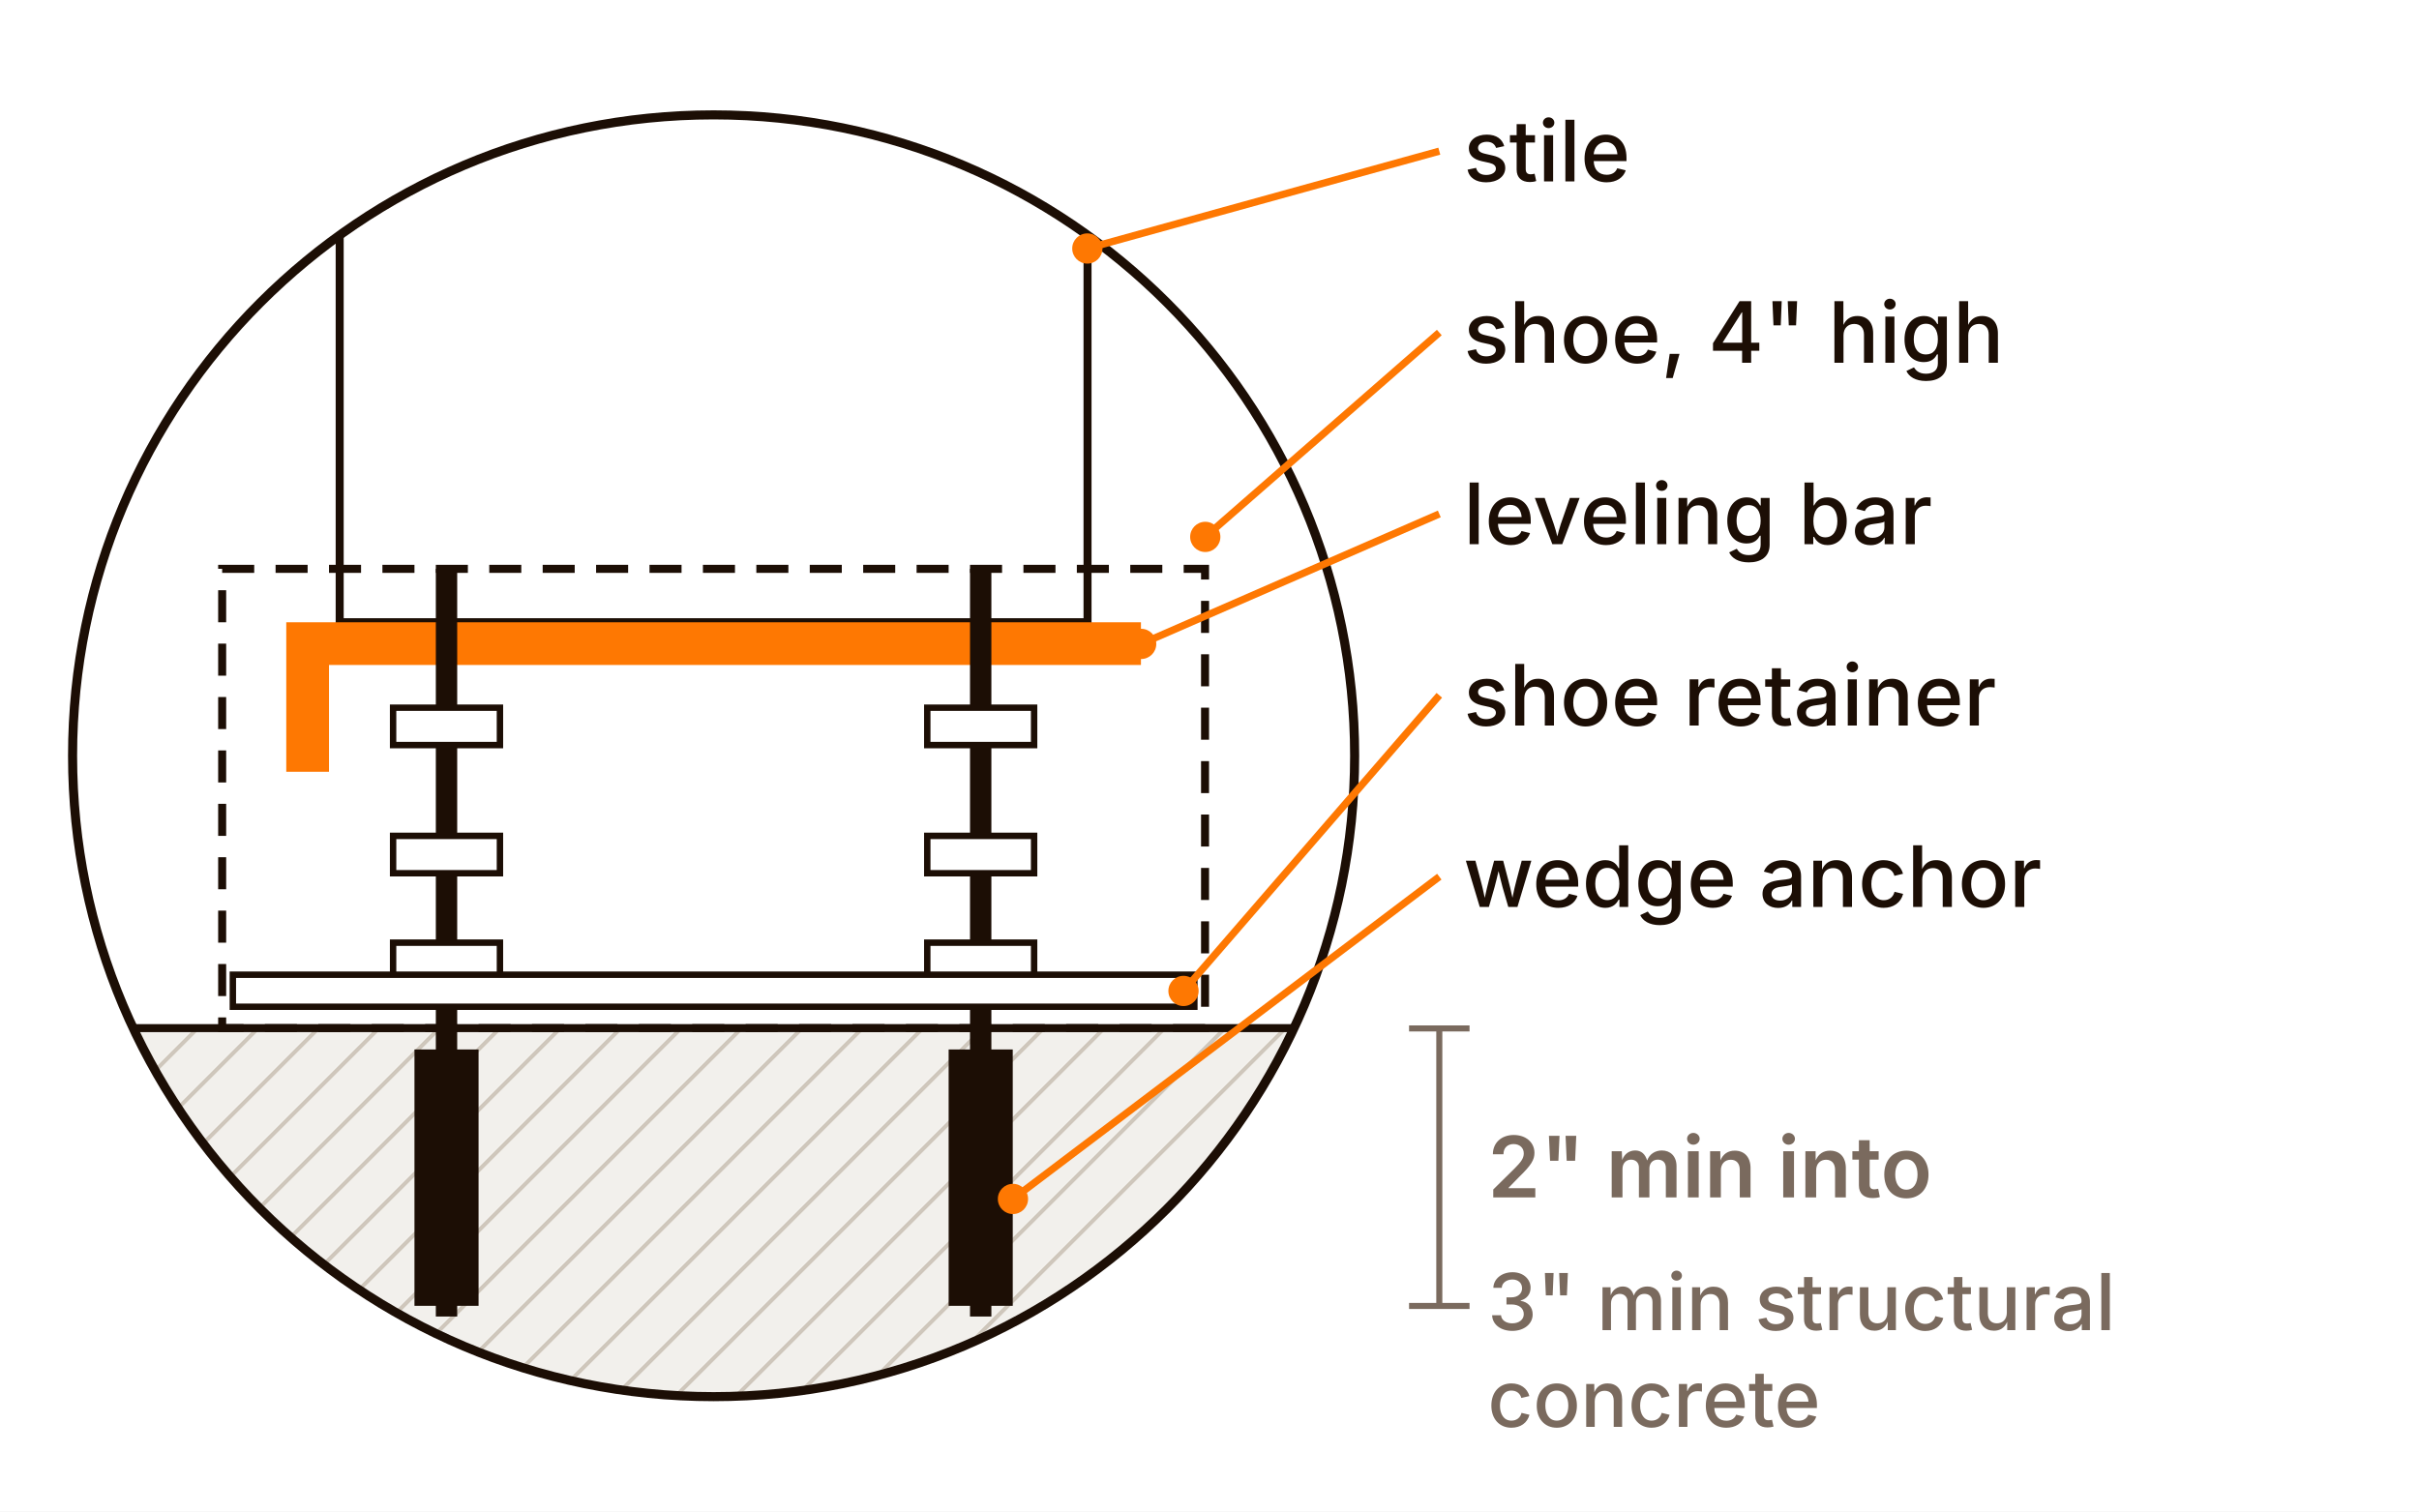
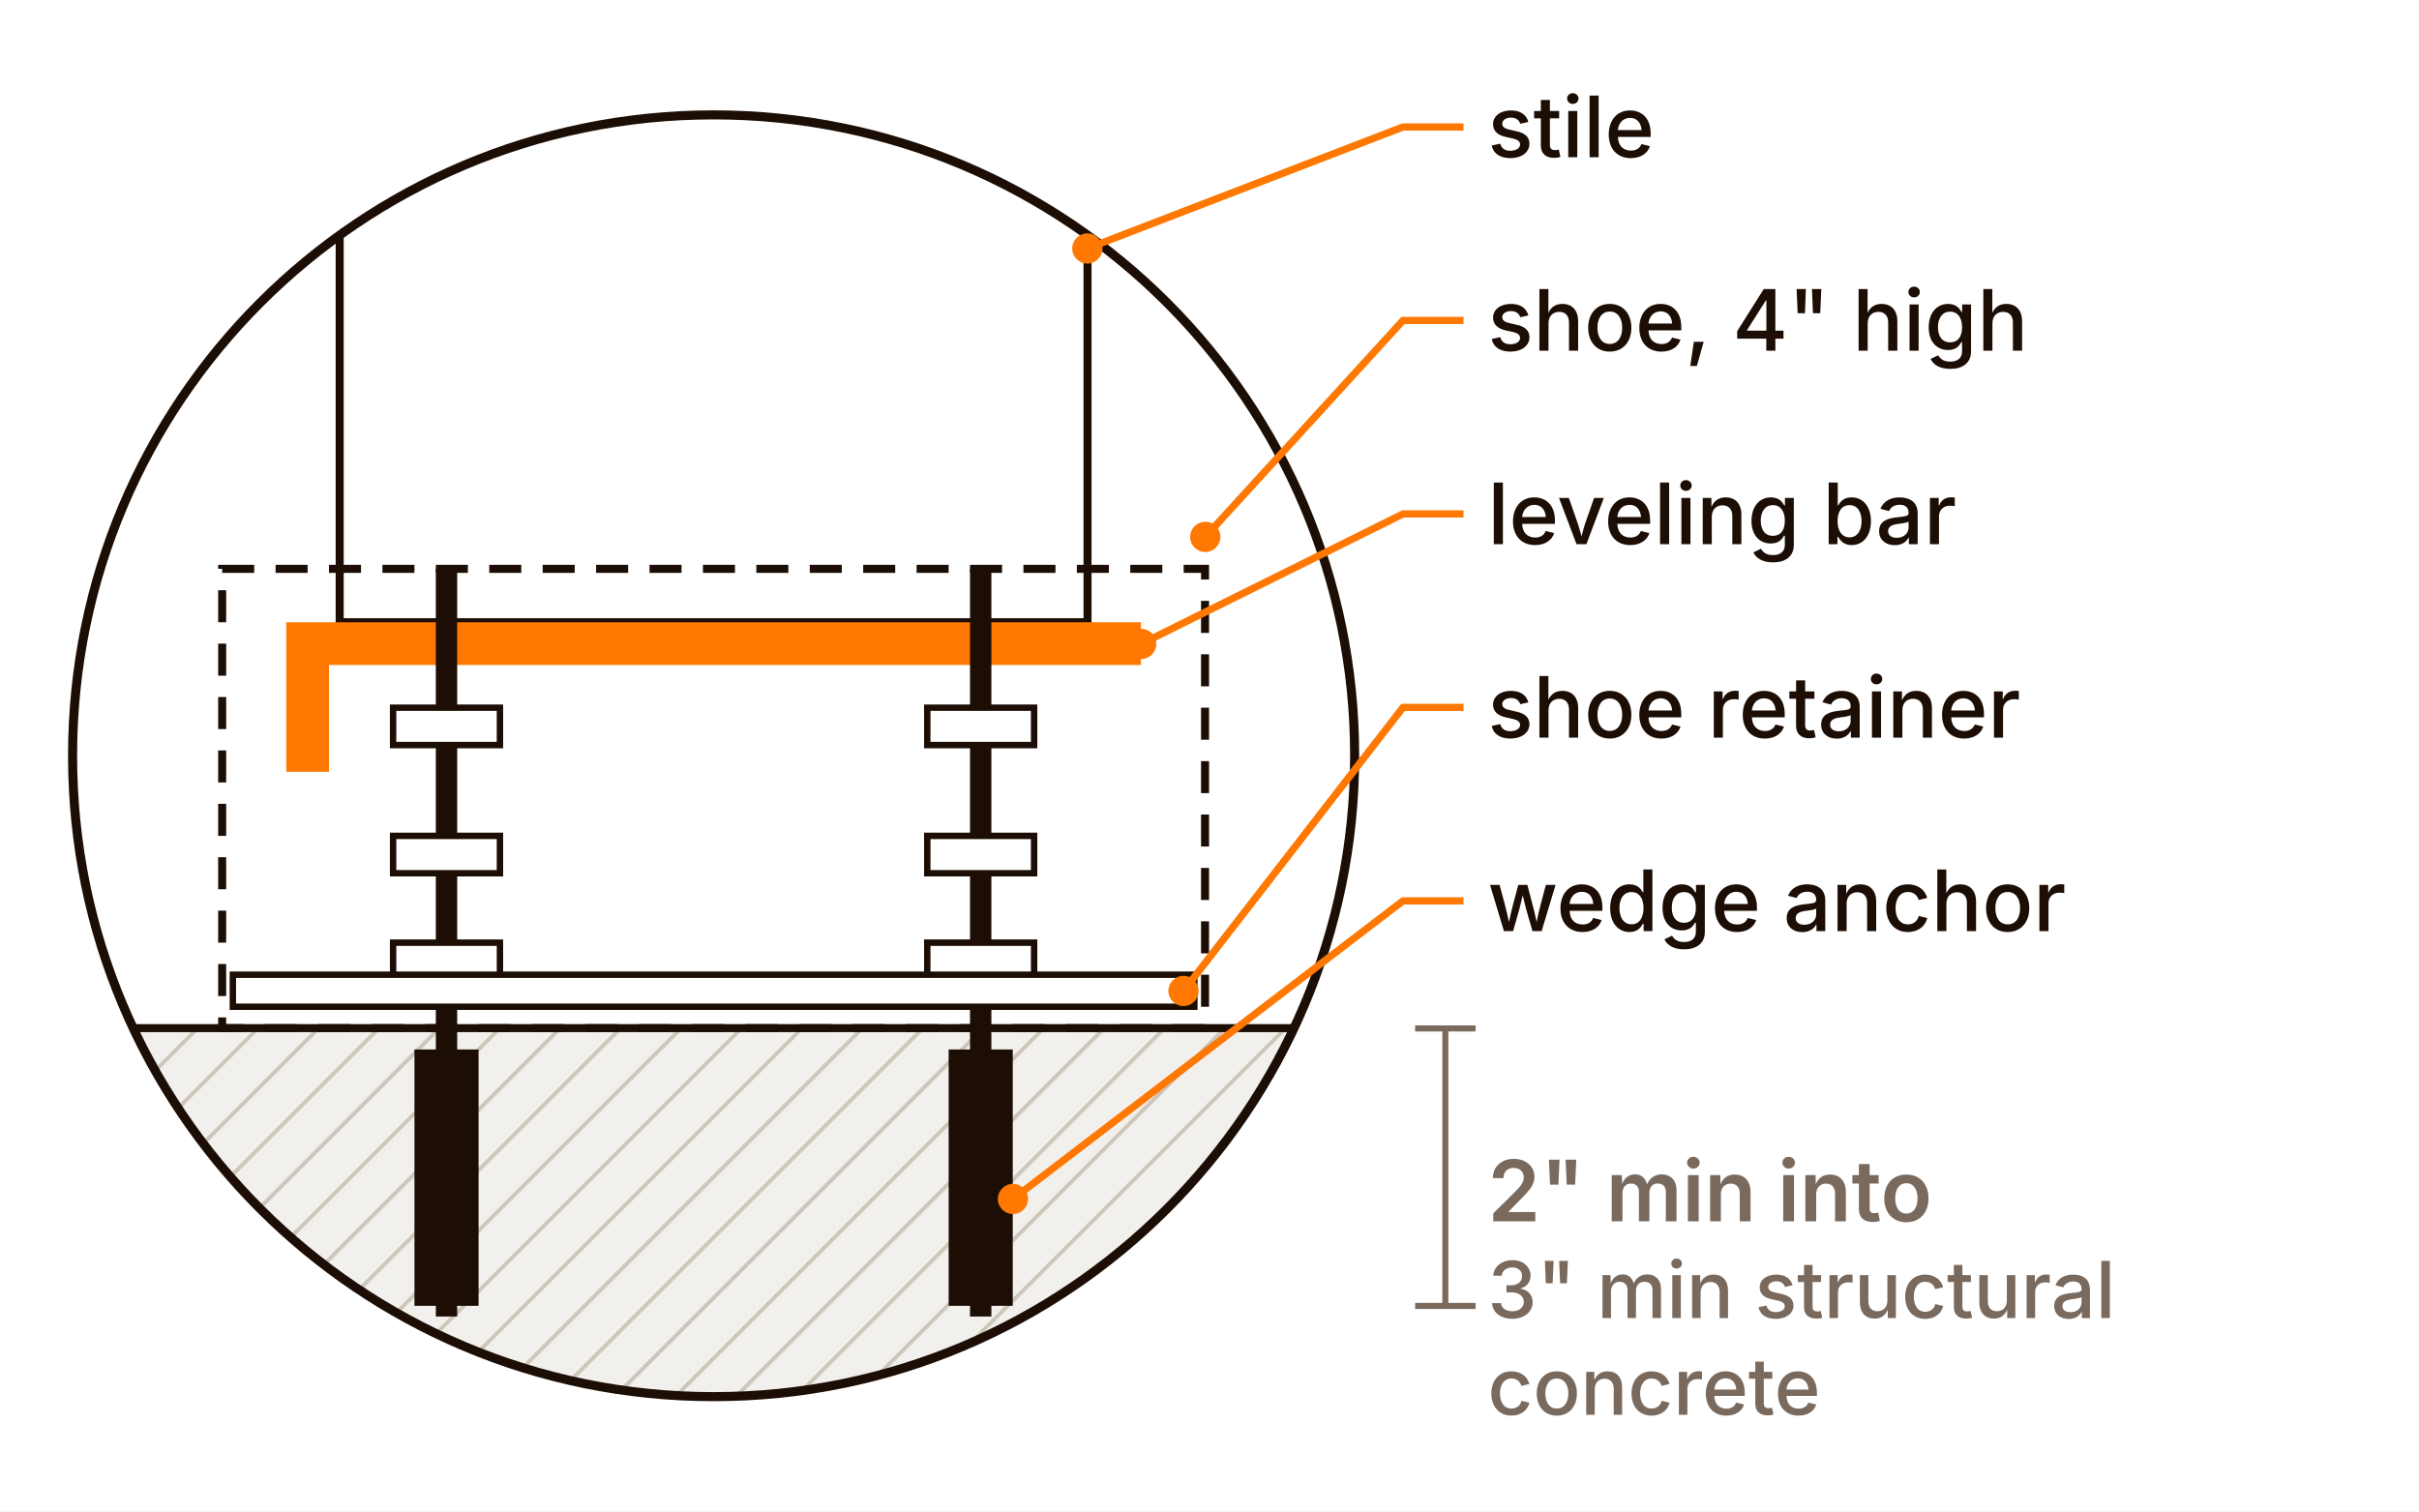
<svg xmlns="http://www.w3.org/2000/svg" viewBox="0 0 400 250" width="400" height="250" role="img" aria-labelledby="t-mounting-floor-to-ceiling-detail-ftc-floor d-mounting-floor-to-ceiling-detail-ftc-floor" font-family="Inter, ui-sans-serif, system-ui, sans-serif">
  <defs>
    <pattern id="hatch-mounting-floor-to-ceiling-detail-ftc-floor" width="8" height="8" patternUnits="userSpaceOnUse" patternTransform="rotate(45)">
      <rect width="8" height="8" fill="#f2f0ec" />
      <line x1="0" y1="0" x2="0" y2="8" stroke="#cfc7bc" stroke-width="1.5" />
    </pattern>
    <marker id="tick-mounting-floor-to-ceiling-detail-ftc-floor" viewBox="0 0 10 10" refX="5" refY="5" markerWidth="8" markerHeight="8" orient="auto">
      <path d="M2 8 L8 2" stroke="#7a6a5e" stroke-width="1.5" />
    </marker>
  </defs>
  <rect width="400" height="250" fill="#ffffff" />
  <g transform="translate(118 125) scale(0.8833) translate(-150 -145)">
    <clipPath id="c-mounting-floor-to-ceiling-detail-ftc-floor">
      <circle cx="150" cy="145" r="120" />
    </clipPath>
    <g clip-path="url(#c-mounting-floor-to-ceiling-detail-ftc-floor)">
      <rect x="0" y="196" width="300" height="110" fill="url(#hatch-mounting-floor-to-ceiling-detail-ftc-floor)" stroke="none" stroke-width="1.5" />
      <line x1="0" y1="196" x2="300" y2="196" stroke="#1c0e05" stroke-width="1.5" />
      <rect x="80" y="0" width="140" height="120" fill="#ffffff" stroke="#1c0e05" stroke-width="1.5" />
      <path d="M70 120 h160 v8 h-152 v20 h-8 z" fill="#fe7802" />
      <line x1="100" y1="110" x2="100" y2="250" stroke="#1c0e05" stroke-width="4" />
      <rect x="90" y="136" width="20" height="7" fill="#ffffff" stroke="#1c0e05" stroke-width="1.2" />
      <rect x="90" y="160" width="20" height="7" fill="#ffffff" stroke="#1c0e05" stroke-width="1.2" />
      <rect x="90" y="180" width="20" height="7" fill="#ffffff" stroke="#1c0e05" stroke-width="1.2" />
      <rect x="94" y="200" width="12" height="48" fill="#1c0e05" stroke="none" stroke-width="1.5" />
      <line x1="200" y1="110" x2="200" y2="250" stroke="#1c0e05" stroke-width="4" />
      <rect x="190" y="136" width="20" height="7" fill="#ffffff" stroke="#1c0e05" stroke-width="1.2" />
      <rect x="190" y="160" width="20" height="7" fill="#ffffff" stroke="#1c0e05" stroke-width="1.2" />
      <rect x="190" y="180" width="20" height="7" fill="#ffffff" stroke="#1c0e05" stroke-width="1.2" />
      <rect x="194" y="200" width="12" height="48" fill="#1c0e05" stroke="none" stroke-width="1.5" />
      <rect x="60" y="186" width="180" height="6" fill="#ffffff" stroke="#1c0e05" stroke-width="1.2" />
      <rect x="58" y="110" width="184" height="86" fill="none" stroke="#1c0e05" stroke-width="1.5" stroke-dasharray="6 4" />
    </g>
  </g>
  <circle cx="118" cy="125" r="106" fill="none" stroke="#1c0e05" stroke-width="1.5" />
-   <line x1="238" y1="25" x2="179.8" y2="41.1" stroke="#fe7802" stroke-width="1.2" />
+   <path d="M242 21 H232 L179.8 41.1" fill="none" stroke="#fe7802" stroke-width="1.2" stroke-linejoin="round" />
  <circle cx="179.8" cy="41.1" r="2.5" fill="#fe7802" />
-   <text x="242" y="30" font-size="14" font-weight="500" fill="#1c0e05" text-anchor="start" paint-order="stroke" stroke="#fff" stroke-width="4">stile</text>
-   <line x1="238" y1="55" x2="199.3" y2="88.8" stroke="#fe7802" stroke-width="1.2" />
+   <text x="246" y="26" font-size="14" font-weight="500" fill="#1c0e05" text-anchor="start" paint-order="stroke" stroke="#fff" stroke-width="4">stile</text>
+   <path d="M242 53 H232 L199.3 88.8" fill="none" stroke="#fe7802" stroke-width="1.2" stroke-linejoin="round" />
  <circle cx="199.3" cy="88.8" r="2.5" fill="#fe7802" />
-   <text x="242" y="60" font-size="14" font-weight="500" fill="#1c0e05" text-anchor="start" paint-order="stroke" stroke="#fff" stroke-width="4">shoe, 4" high</text>
-   <line x1="238" y1="85" x2="188.7" y2="106.5" stroke="#fe7802" stroke-width="1.2" />
+   <text x="246" y="58" font-size="14" font-weight="500" fill="#1c0e05" text-anchor="start" paint-order="stroke" stroke="#fff" stroke-width="4">shoe, 4" high</text>
+   <path d="M242 85 H232 L188.7 106.5" fill="none" stroke="#fe7802" stroke-width="1.2" stroke-linejoin="round" />
  <circle cx="188.7" cy="106.5" r="2.5" fill="#fe7802" />
-   <text x="242" y="90" font-size="14" font-weight="500" fill="#1c0e05" text-anchor="start" paint-order="stroke" stroke="#fff" stroke-width="4">leveling bar</text>
-   <line x1="238" y1="115" x2="195.7" y2="163.9" stroke="#fe7802" stroke-width="1.2" />
+   <text x="246" y="90" font-size="14" font-weight="500" fill="#1c0e05" text-anchor="start" paint-order="stroke" stroke="#fff" stroke-width="4">leveling bar</text>
+   <path d="M242 117 H232 L195.7 163.9" fill="none" stroke="#fe7802" stroke-width="1.2" stroke-linejoin="round" />
  <circle cx="195.7" cy="163.9" r="2.5" fill="#fe7802" />
-   <text x="242" y="120" font-size="14" font-weight="500" fill="#1c0e05" text-anchor="start" paint-order="stroke" stroke="#fff" stroke-width="4">shoe retainer</text>
-   <line x1="238" y1="145" x2="167.5" y2="198.3" stroke="#fe7802" stroke-width="1.2" />
+   <text x="246" y="122" font-size="14" font-weight="500" fill="#1c0e05" text-anchor="start" paint-order="stroke" stroke="#fff" stroke-width="4">shoe retainer</text>
+   <path d="M242 149 H232 L167.5 198.3" fill="none" stroke="#fe7802" stroke-width="1.2" stroke-linejoin="round" />
  <circle cx="167.5" cy="198.3" r="2.5" fill="#fe7802" />
-   <text x="242" y="150" font-size="14" font-weight="500" fill="#1c0e05" text-anchor="start" paint-order="stroke" stroke="#fff" stroke-width="4">wedge anchor</text>
-   <line x1="238" y1="170.1" x2="238" y2="216" stroke="#7a6a5e" stroke-width="1" />
-   <line x1="233" y1="170.1" x2="243" y2="170.1" stroke="#7a6a5e" stroke-width="1" />
-   <line x1="233" y1="216" x2="243" y2="216" stroke="#7a6a5e" stroke-width="1" />
-   <text x="246" y="198.05" font-size="14" font-weight="600" fill="#7a6a5e" text-anchor="start">2" min into</text>
-   <text x="246" y="220" font-size="13" font-weight="500" fill="#7a6a5e" text-anchor="start">3" min structural</text>
-   <text x="246" y="236" font-size="13" font-weight="500" fill="#7a6a5e" text-anchor="start">concrete</text>
+   <text x="246" y="154" font-size="14" font-weight="500" fill="#1c0e05" text-anchor="start" paint-order="stroke" stroke="#fff" stroke-width="4">wedge anchor</text>
+   <line x1="239" y1="170.1" x2="239" y2="216" stroke="#7a6a5e" stroke-width="1" />
+   <line x1="234" y1="170.1" x2="244" y2="170.1" stroke="#7a6a5e" stroke-width="1" />
+   <line x1="234" y1="216" x2="244" y2="216" stroke="#7a6a5e" stroke-width="1" />
+   <text x="246" y="202" font-size="14" font-weight="600" fill="#7a6a5e" text-anchor="start">2" min into</text>
+   <text x="246" y="218" font-size="13" font-weight="500" fill="#7a6a5e" text-anchor="start">3" min structural</text>
+   <text x="246" y="234" font-size="13" font-weight="500" fill="#7a6a5e" text-anchor="start">concrete</text>
</svg>
